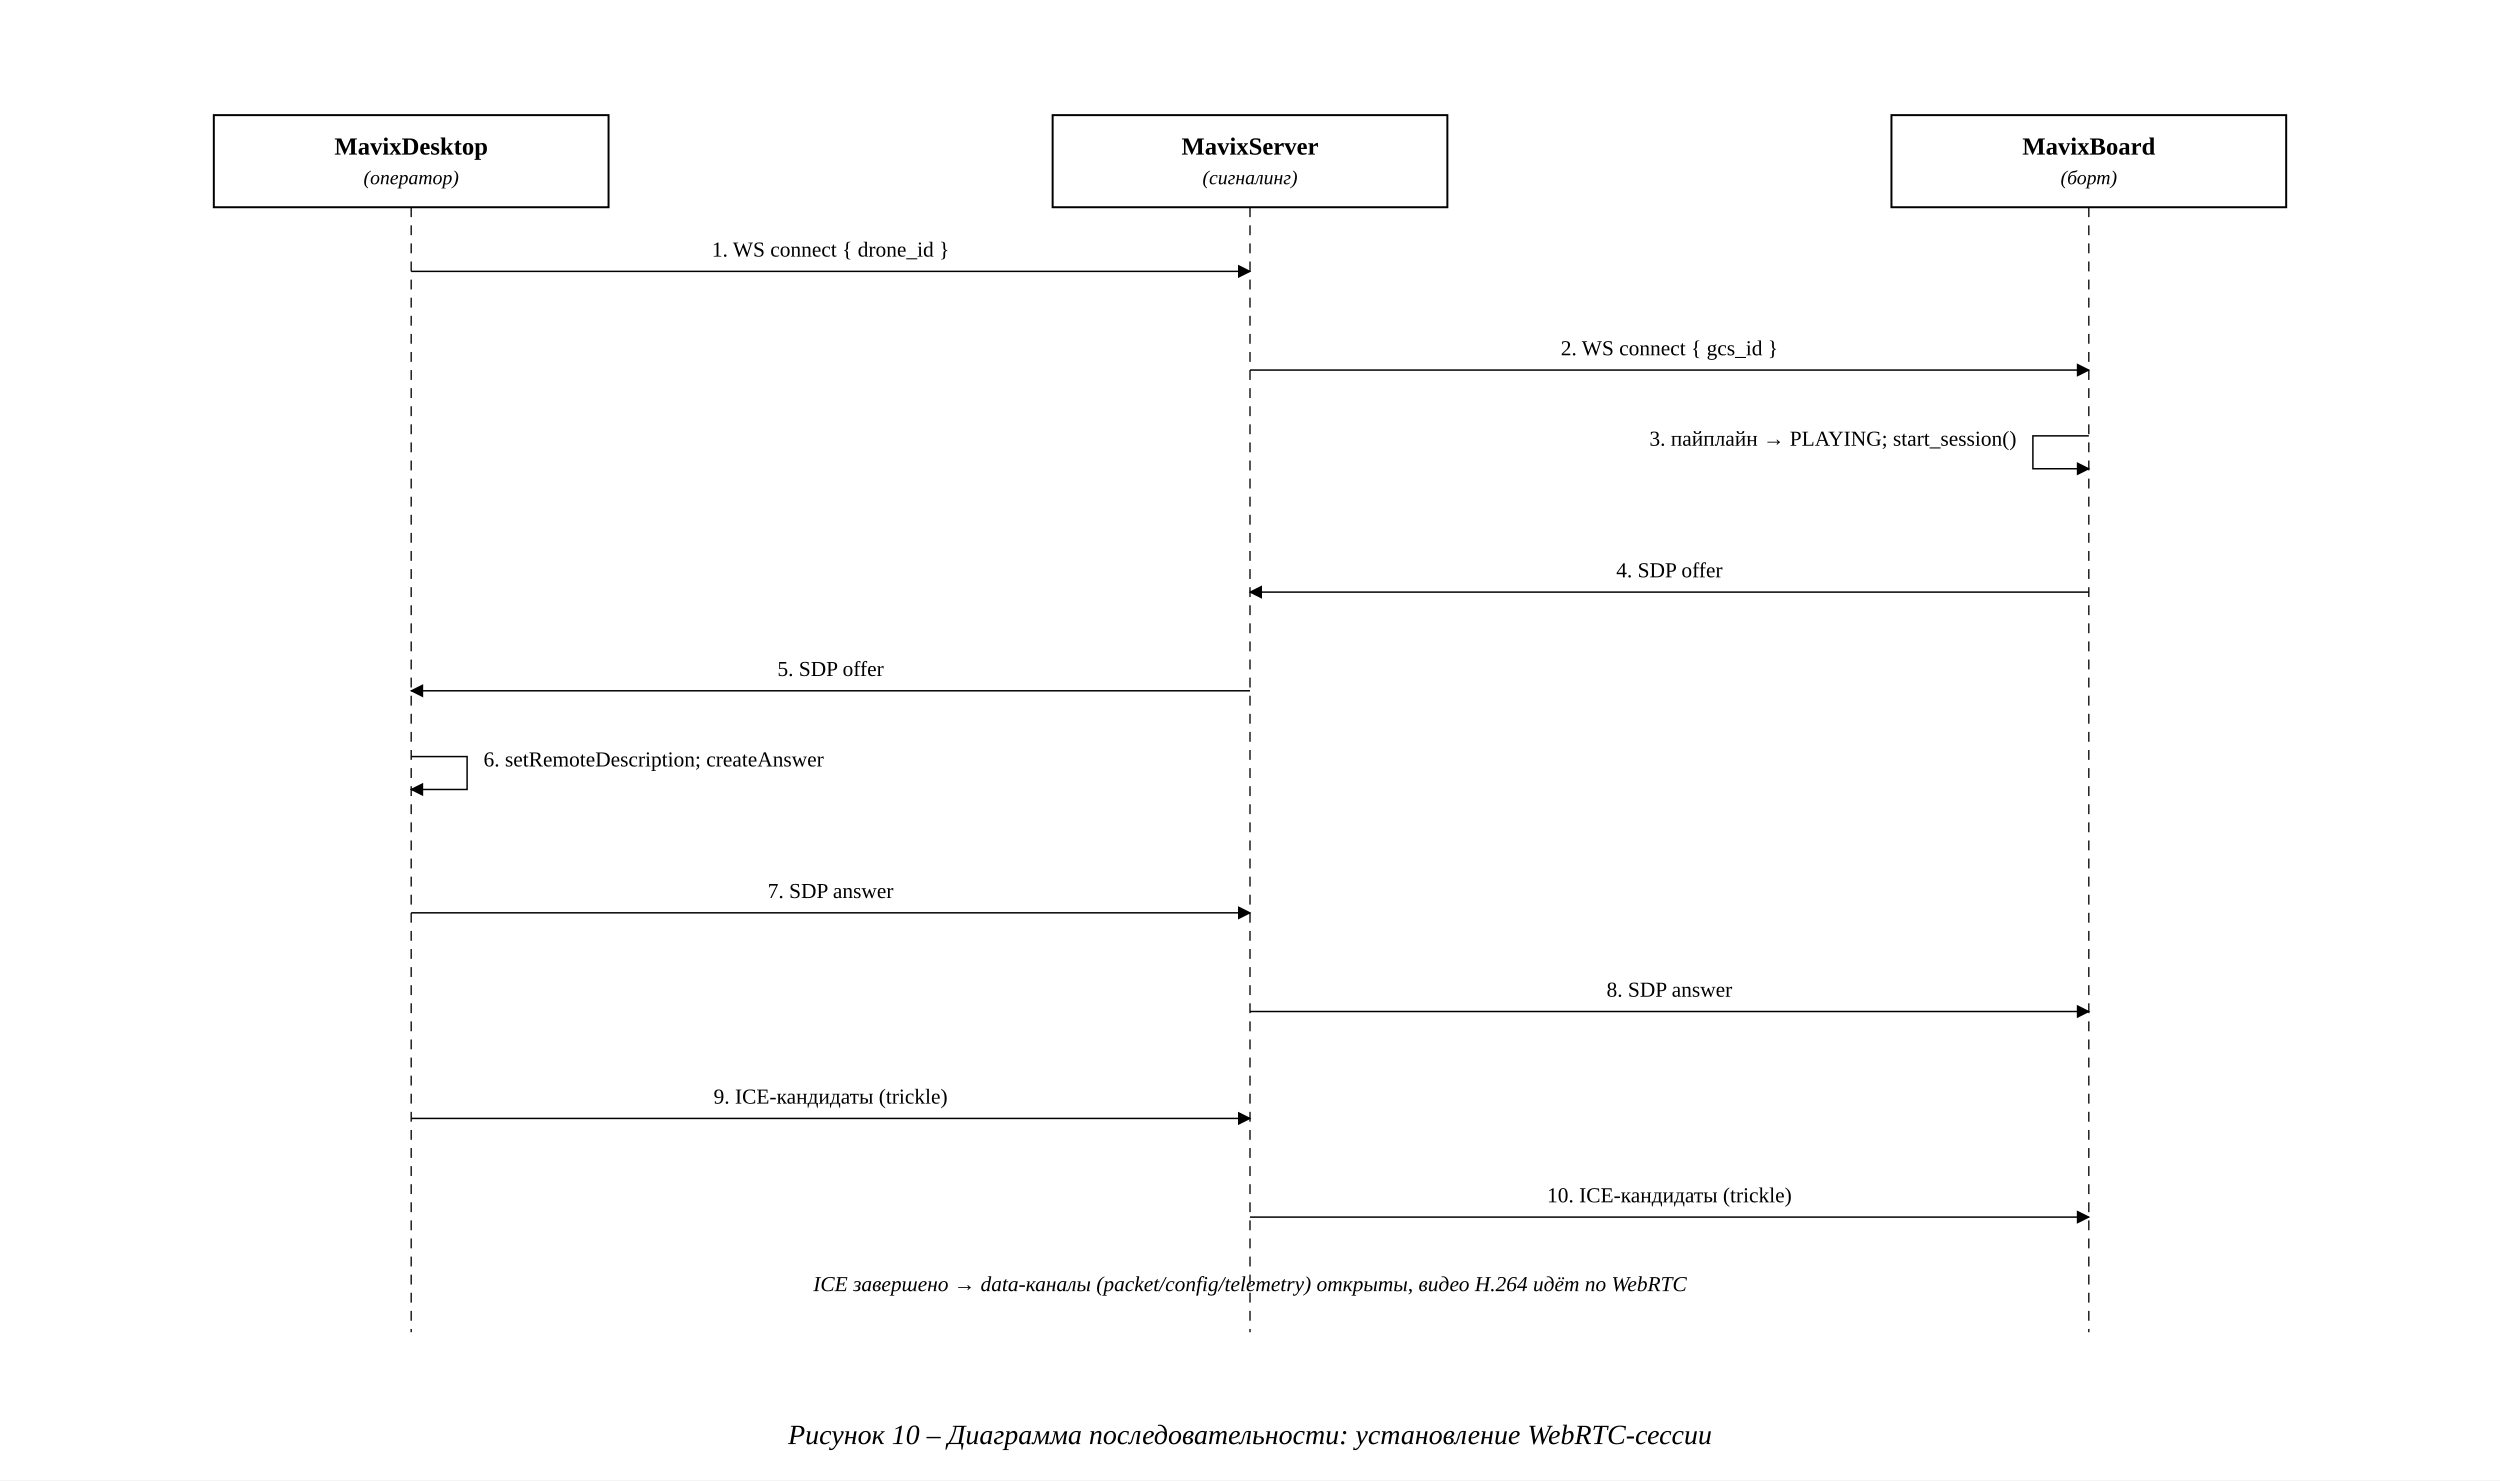
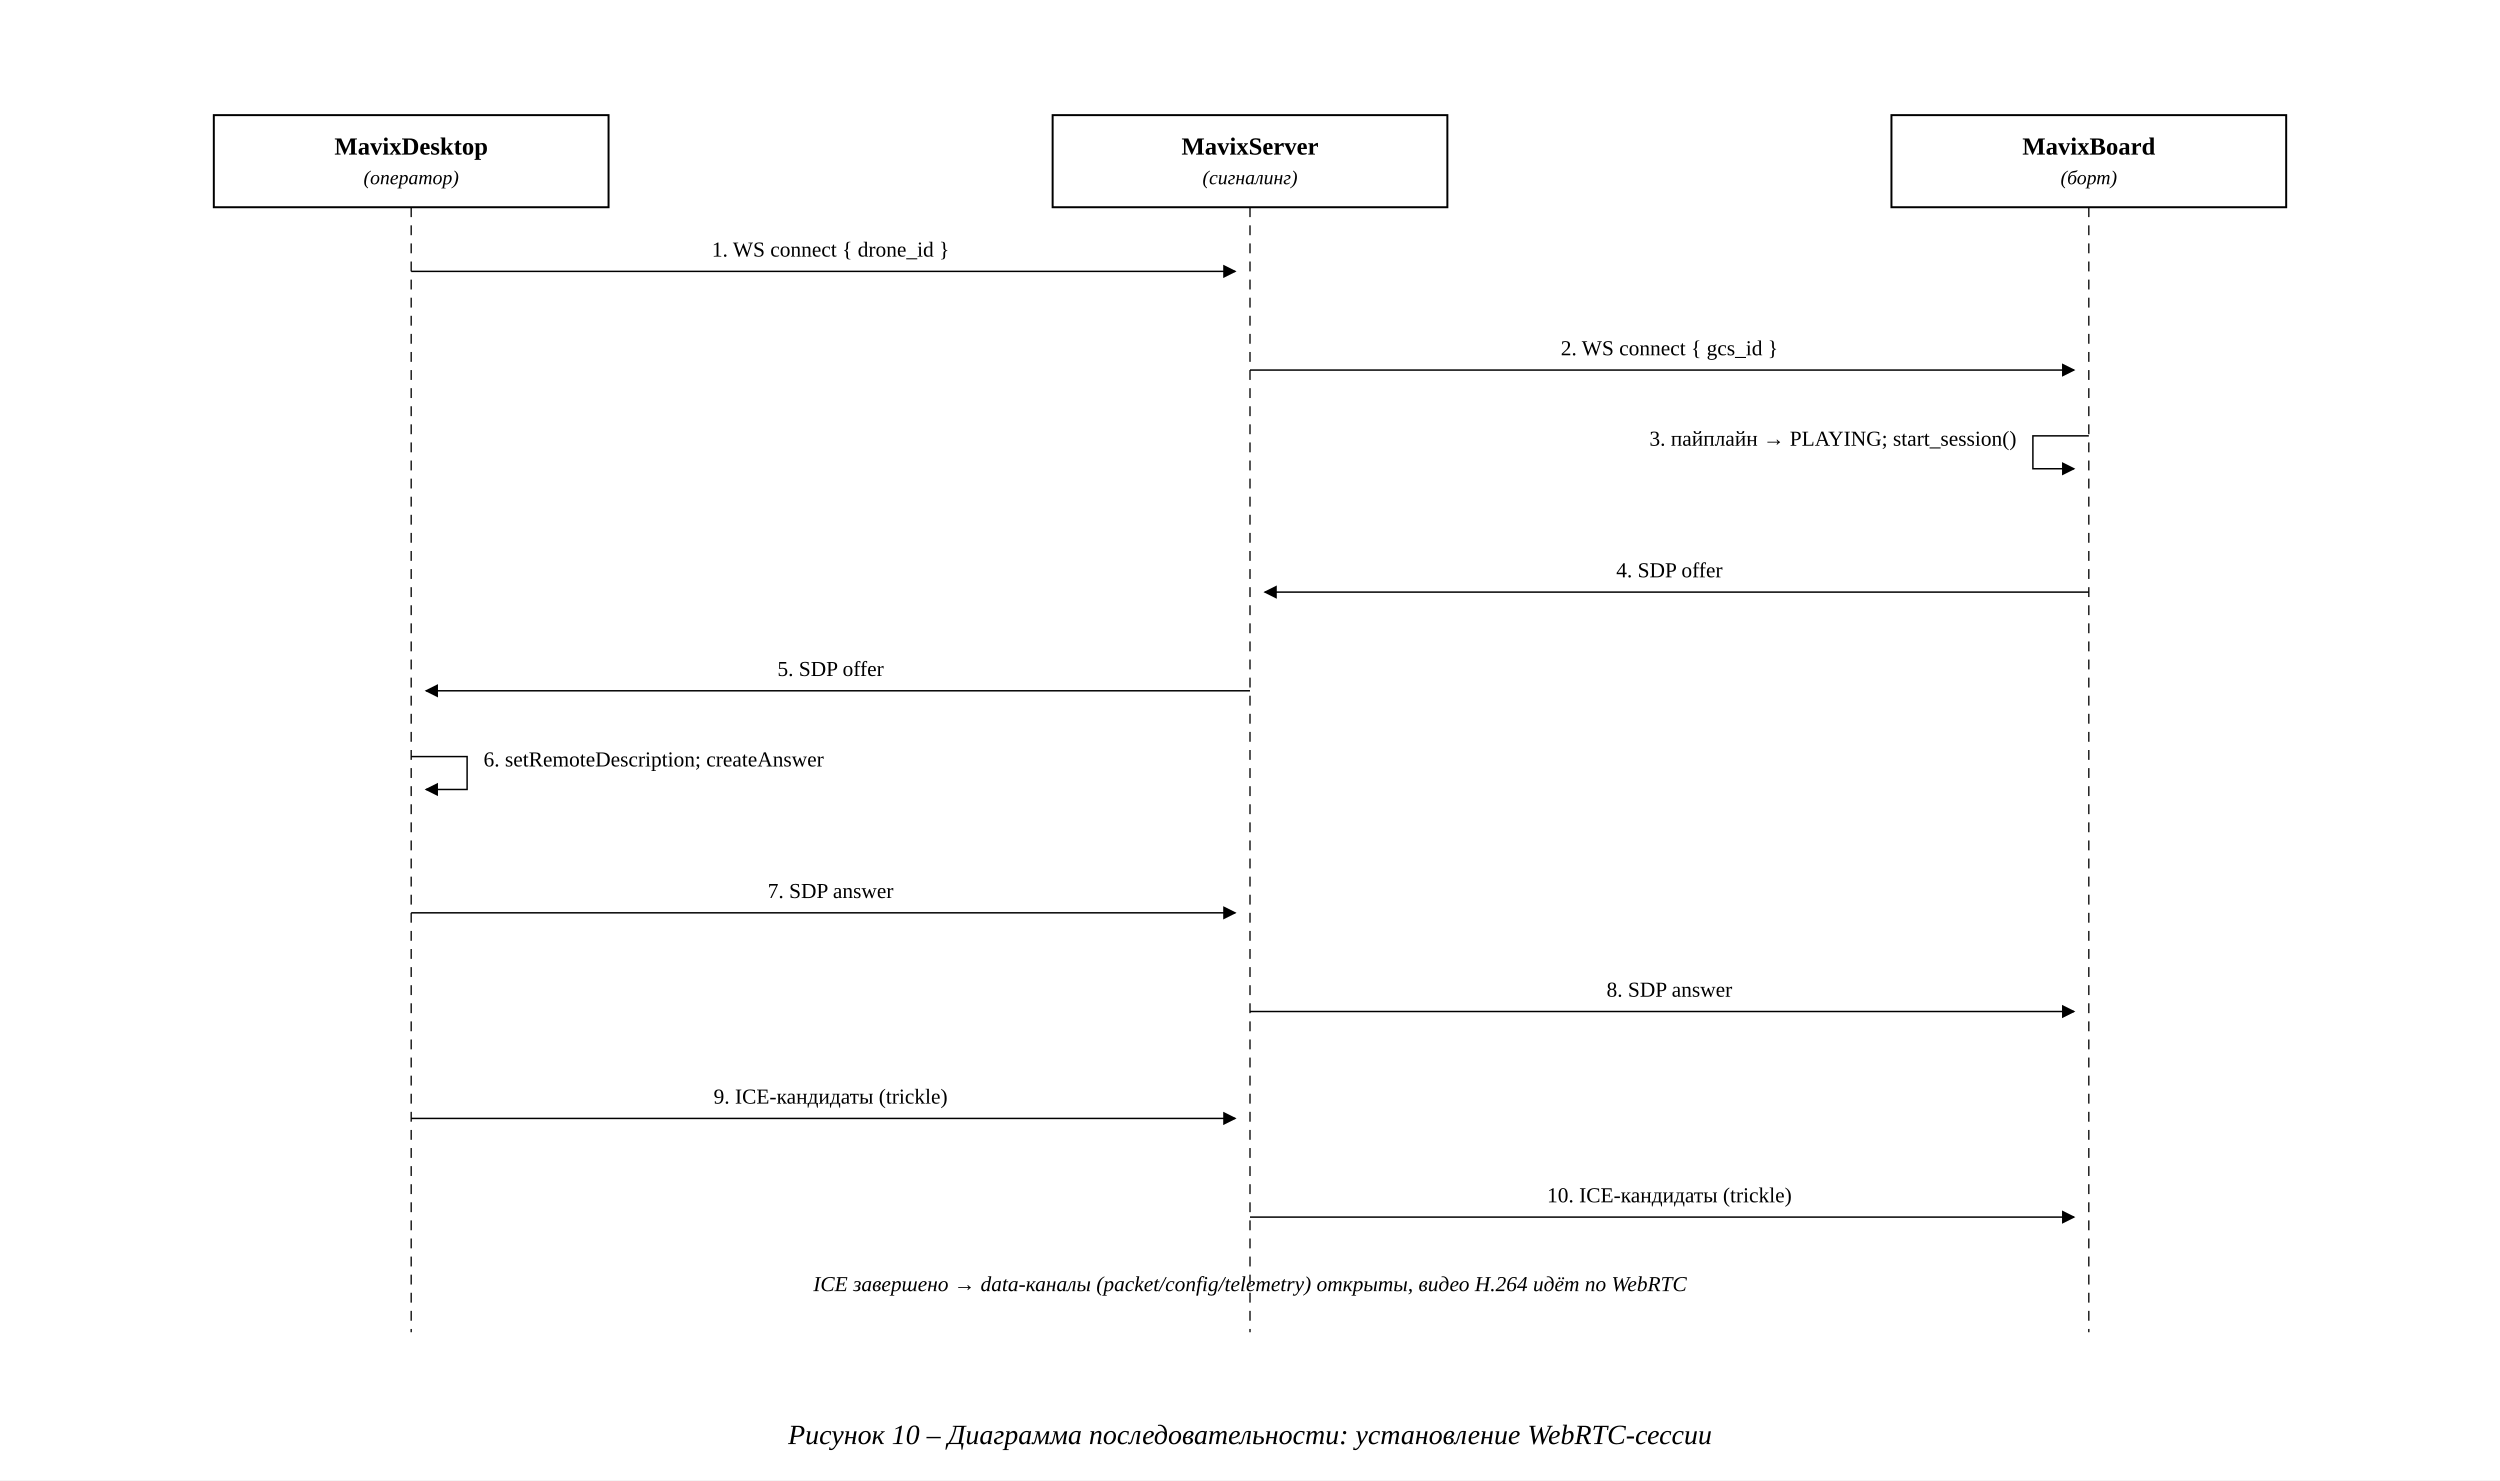
<svg xmlns="http://www.w3.org/2000/svg" width="1520" height="900" viewBox="0 0 1520 900" font-family="Liberation Serif, Times New Roman, serif">
  <rect width="1520" height="900" fill="#fff" />
  <defs>
    <marker id="arr" viewBox="0 0 10 10" refX="9" refY="5" markerWidth="9" markerHeight="9" orient="auto-start-reverse">
      <path d="M 0 0 L 10 5 L 0 10 z" fill="#000" />
    </marker>
    <marker id="open" viewBox="0 0 10 10" refX="10" refY="5" markerWidth="11" markerHeight="11" orient="auto">
      <path d="M 0 0 L 10 5 L 0 10" fill="none" stroke="#000" />
    </marker>
  </defs>
  <rect x="130.0" y="70.0" width="240.0" height="56.0" stroke="#000" fill="none" stroke-width="1.2" />
  <text x="250.0" y="94.0" text-anchor="middle" font-size="15" font-weight="bold">MavixDesktop</text>
  <text x="250.0" y="112.0" text-anchor="middle" font-size="12" font-style="italic">(оператор)</text>
  <line x1="250.0" y1="126.0" x2="250.0" y2="810.0" stroke="#000" stroke-width="0.8" stroke-dasharray="6 5" />
  <rect x="640.0" y="70.0" width="240.0" height="56.0" stroke="#000" fill="none" stroke-width="1.2" />
  <text x="760.0" y="94.0" text-anchor="middle" font-size="15" font-weight="bold">MavixServer</text>
  <text x="760.0" y="112.0" text-anchor="middle" font-size="12" font-style="italic">(сигналинг)</text>
  <line x1="760.0" y1="126.0" x2="760.0" y2="810.0" stroke="#000" stroke-width="0.8" stroke-dasharray="6 5" />
  <rect x="1150.0" y="70.0" width="240.0" height="56.0" stroke="#000" fill="none" stroke-width="1.2" />
  <text x="1270.0" y="94.0" text-anchor="middle" font-size="15" font-weight="bold">MavixBoard</text>
  <text x="1270.0" y="112.0" text-anchor="middle" font-size="12" font-style="italic">(борт)</text>
  <line x1="1270.0" y1="126.0" x2="1270.0" y2="810.0" stroke="#000" stroke-width="0.8" stroke-dasharray="6 5" />
-   <polyline points="250.0,165.0 760.0,165.0" stroke="#000" fill="none" stroke-width="0.9" marker-end="url(#arr)" />
+   <polyline points="250.0,165.0 751.0,165.0" stroke="#000" fill="none" stroke-width="0.9" marker-end="url(#arr)" />
  <text x="505.0" y="156.0" text-anchor="middle" font-size="13">1. WS connect { drone_id }</text>
-   <polyline points="760.0,225.0 1270.0,225.0" stroke="#000" fill="none" stroke-width="0.9" marker-end="url(#arr)" />
+   <polyline points="760.0,225.0 1261.0,225.0" stroke="#000" fill="none" stroke-width="0.9" marker-end="url(#arr)" />
  <text x="1015.0" y="216.0" text-anchor="middle" font-size="13">2. WS connect { gcs_id }</text>
-   <polyline points="1270.0,265.0 1236.0,265.0 1236.0,285.0 1270.0,285.0" stroke="#000" fill="none" stroke-width="0.9" marker-end="url(#arr)" />
+   <polyline points="1270.0,265.0 1236.0,265.0 1236.0,285.0 1261.0,285.0" stroke="#000" fill="none" stroke-width="0.9" marker-end="url(#arr)" />
  <text x="1226.0" y="271.0" text-anchor="end" font-size="13">3. пайплайн → PLAYING; start_session()</text>
-   <polyline points="1270.0,360.0 760.0,360.0" stroke="#000" fill="none" stroke-width="0.9" marker-end="url(#arr)" />
+   <polyline points="1270.0,360.0 769.0,360.0" stroke="#000" fill="none" stroke-width="0.9" marker-end="url(#arr)" />
  <text x="1015.0" y="351.0" text-anchor="middle" font-size="13">4. SDP offer</text>
-   <polyline points="760.0,420.0 250.0,420.0" stroke="#000" fill="none" stroke-width="0.9" marker-end="url(#arr)" />
+   <polyline points="760.0,420.0 259.0,420.0" stroke="#000" fill="none" stroke-width="0.9" marker-end="url(#arr)" />
  <text x="505.0" y="411.0" text-anchor="middle" font-size="13">5. SDP offer</text>
-   <polyline points="250.0,460.0 284.0,460.0 284.0,480.0 250.0,480.0" stroke="#000" fill="none" stroke-width="0.9" marker-end="url(#arr)" />
+   <polyline points="250.0,460.0 284.0,460.0 284.0,480.0 259.0,480.0" stroke="#000" fill="none" stroke-width="0.9" marker-end="url(#arr)" />
  <text x="294.0" y="466.0" text-anchor="start" font-size="13">6. setRemoteDescription; createAnswer</text>
-   <polyline points="250.0,555.0 760.0,555.0" stroke="#000" fill="none" stroke-width="0.9" marker-end="url(#arr)" />
+   <polyline points="250.0,555.0 751.0,555.0" stroke="#000" fill="none" stroke-width="0.9" marker-end="url(#arr)" />
  <text x="505.0" y="546.0" text-anchor="middle" font-size="13">7. SDP answer</text>
-   <polyline points="760.0,615.0 1270.0,615.0" stroke="#000" fill="none" stroke-width="0.9" marker-end="url(#arr)" />
+   <polyline points="760.0,615.0 1261.0,615.0" stroke="#000" fill="none" stroke-width="0.9" marker-end="url(#arr)" />
  <text x="1015.0" y="606.0" text-anchor="middle" font-size="13">8. SDP answer</text>
-   <polyline points="250.0,680.0 760.0,680.0" stroke="#000" fill="none" stroke-width="0.9" marker-end="url(#arr)" />
+   <polyline points="250.0,680.0 751.0,680.0" stroke="#000" fill="none" stroke-width="0.9" marker-end="url(#arr)" />
  <text x="505.0" y="671.0" text-anchor="middle" font-size="13">9. ICE-кандидаты (trickle)</text>
-   <polyline points="760.0,740.0 1270.0,740.0" stroke="#000" fill="none" stroke-width="0.9" marker-end="url(#arr)" />
+   <polyline points="760.0,740.0 1261.0,740.0" stroke="#000" fill="none" stroke-width="0.9" marker-end="url(#arr)" />
  <text x="1015.0" y="731.0" text-anchor="middle" font-size="13">10. ICE-кандидаты (trickle)</text>
  <text x="760.0" y="785.0" text-anchor="middle" font-size="13" font-style="italic">ICE завершено → data-каналы (packet/config/telemetry) открыты, видео H.264 идёт по WebRTC</text>
  <text x="760.0" y="878" text-anchor="middle" font-style="italic" font-size="17">Рисунок 10 – Диаграмма последовательности: установление WebRTC-сессии</text>
</svg>
